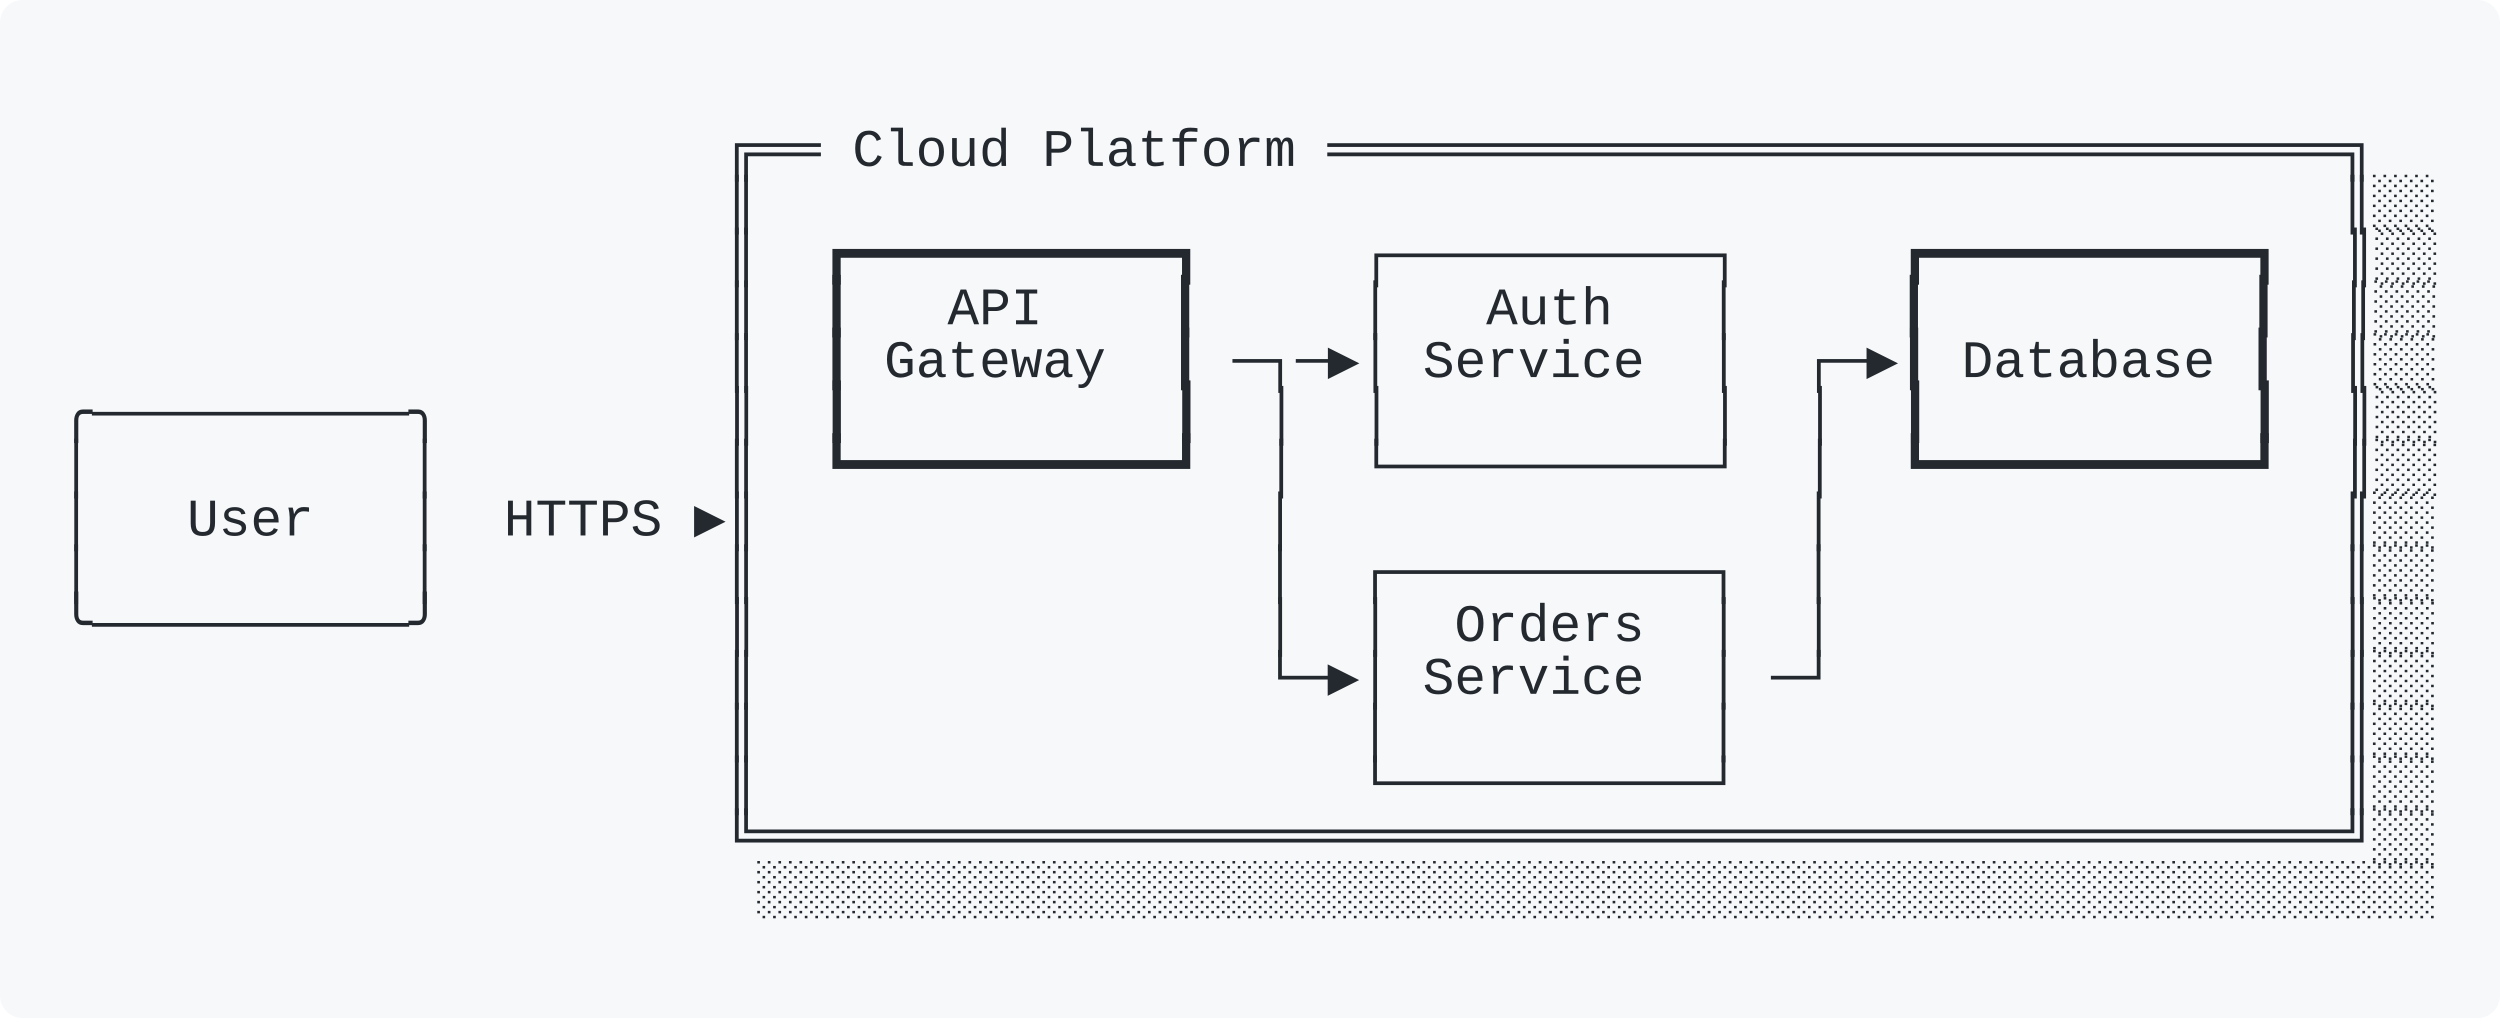
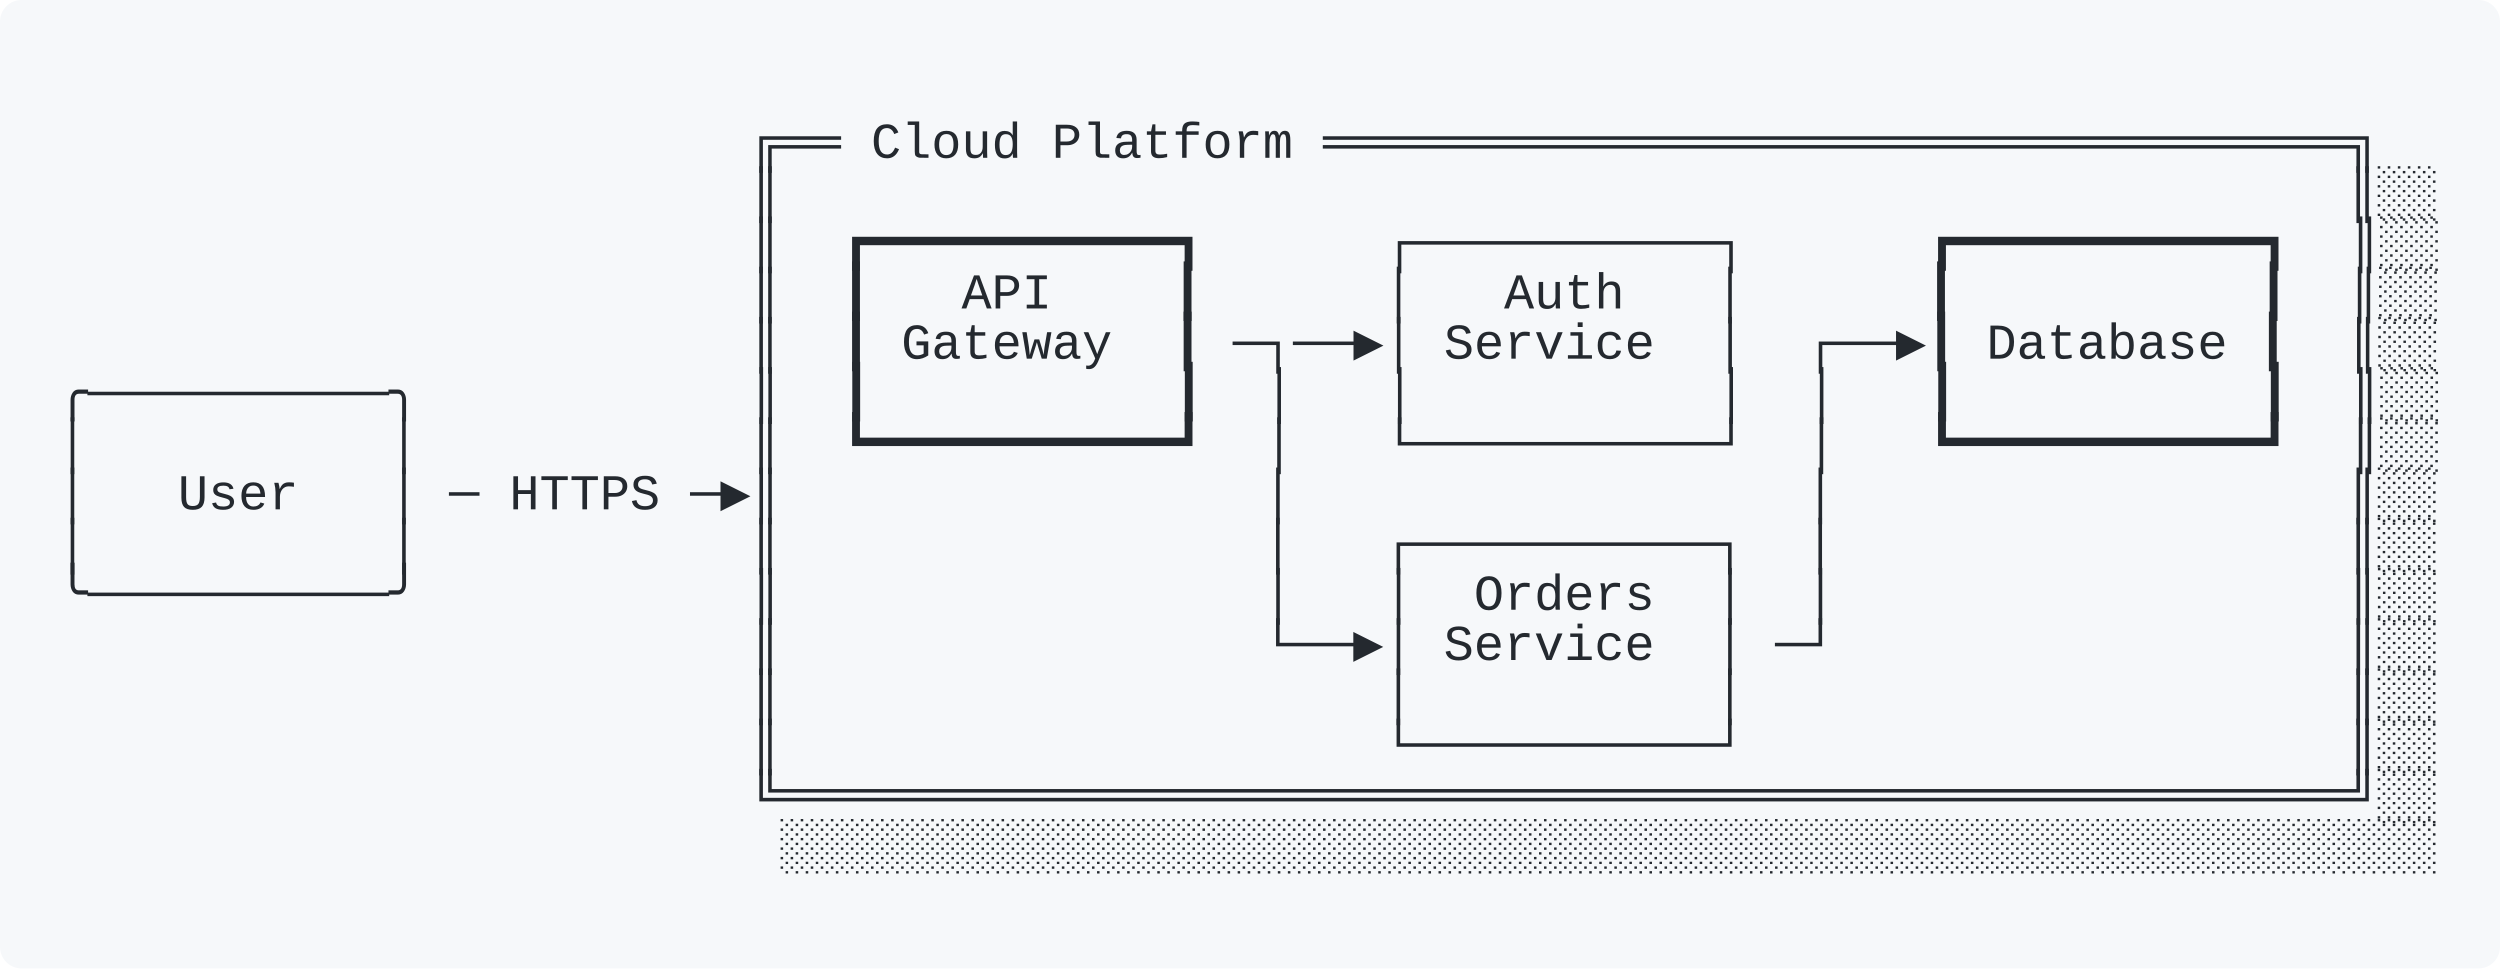
- <svg xmlns="http://www.w3.org/2000/svg" viewBox="0 0 663 270" width="663" height="270">
+ <svg xmlns="http://www.w3.org/2000/svg" viewBox="0 0 697 270" width="697" height="270">
  <style>
    text {
      font-family: 'SFMono-Regular', Menlo, Monaco, 'Courier New', monospace;
      font-size: 14px;
      line-height: 1;
      fill: #24292f;
    }
    @media (prefers-color-scheme: dark) {
      text { fill: #e6edf3; }
      .bg { fill: #161b22; }
    }
  </style>
  <rect class="bg" width="100%" height="100%" fill="#f6f8fa" rx="6" />
  <text x="16" y="30" xml:space="preserve" />
-   <text x="16" y="44" xml:space="preserve">                     ╔══ Cloud Platform ════════════════════════════════╗</text>
-   <text x="16" y="58" xml:space="preserve">                     ║                                                  ║░░</text>
-   <text x="16" y="72" xml:space="preserve">                     ║  ┏━━━━━━━━━━┓     ┌──────────┐     ┏━━━━━━━━━━┓  ║░░</text>
-   <text x="16" y="86" xml:space="preserve">                     ║  ┃   API    ┃     │   Auth   │     ┃          ┃  ║░░</text>
-   <text x="16" y="100" xml:space="preserve">                     ║  ┃ Gateway  ┃ ─┐─▶│ Service  │  ┌─▶┃ Database ┃  ║░░</text>
-   <text x="16" y="114" xml:space="preserve">╭──────────╮         ║  ┃          ┃  │  │          │  │  ┃          ┃  ║░░</text>
-   <text x="16" y="128" xml:space="preserve">│          │         ║  ┗━━━━━━━━━━┛  │  └──────────┘  │  ┗━━━━━━━━━━┛  ║░░</text>
-   <text x="16" y="142" xml:space="preserve">│   User   │  HTTPS ▶║                │                │                ║░░</text>
-   <text x="16" y="156" xml:space="preserve">│          │         ║                │  ┌──────────┐  │                ║░░</text>
-   <text x="16" y="170" xml:space="preserve">╰──────────╯         ║                │  │  Orders  │  │                ║░░</text>
-   <text x="16" y="184" xml:space="preserve">                     ║                └─▶│ Service  │ ─┘                ║░░</text>
-   <text x="16" y="198" xml:space="preserve">                     ║                   │          │                   ║░░</text>
-   <text x="16" y="212" xml:space="preserve">                     ║                   └──────────┘                   ║░░</text>
-   <text x="16" y="226" xml:space="preserve">                     ╚══════════════════════════════════════════════════╝░░</text>
-   <text x="16" y="240" xml:space="preserve">                      ░░░░░░░░░░░░░░░░░░░░░░░░░░░░░░░░░░░░░░░░░░░░░░░░░░░░░</text>
+   <text x="16" y="44" xml:space="preserve">                       ╔══ Cloud Platform ══════════════════════════════════╗</text>
+   <text x="16" y="58" xml:space="preserve">                       ║                                                    ║░░</text>
+   <text x="16" y="72" xml:space="preserve">                       ║  ┏━━━━━━━━━━┓      ┌──────────┐      ┏━━━━━━━━━━┓  ║░░</text>
+   <text x="16" y="86" xml:space="preserve">                       ║  ┃   API    ┃      │   Auth   │      ┃          ┃  ║░░</text>
+   <text x="16" y="100" xml:space="preserve">                       ║  ┃ Gateway  ┃ ─┐──▶│ Service  │  ┌──▶┃ Database ┃  ║░░</text>
+   <text x="16" y="114" xml:space="preserve">╭──────────╮           ║  ┃          ┃  │   │          │  │   ┃          ┃  ║░░</text>
+   <text x="16" y="128" xml:space="preserve">│          │           ║  ┗━━━━━━━━━━┛  │   └──────────┘  │   ┗━━━━━━━━━━┛  ║░░</text>
+   <text x="16" y="142" xml:space="preserve">│   User   │ ─ HTTPS ─▶║                │                 │                 ║░░</text>
+   <text x="16" y="156" xml:space="preserve">│          │           ║                │   ┌──────────┐  │                 ║░░</text>
+   <text x="16" y="170" xml:space="preserve">╰──────────╯           ║                │   │  Orders  │  │                 ║░░</text>
+   <text x="16" y="184" xml:space="preserve">                       ║                └──▶│ Service  │ ─┘                 ║░░</text>
+   <text x="16" y="198" xml:space="preserve">                       ║                    │          │                    ║░░</text>
+   <text x="16" y="212" xml:space="preserve">                       ║                    └──────────┘                    ║░░</text>
+   <text x="16" y="226" xml:space="preserve">                       ╚════════════════════════════════════════════════════╝░░</text>
+   <text x="16" y="240" xml:space="preserve">                        ░░░░░░░░░░░░░░░░░░░░░░░░░░░░░░░░░░░░░░░░░░░░░░░░░░░░░░░</text>
  <text x="16" y="254" xml:space="preserve" />
</svg>
